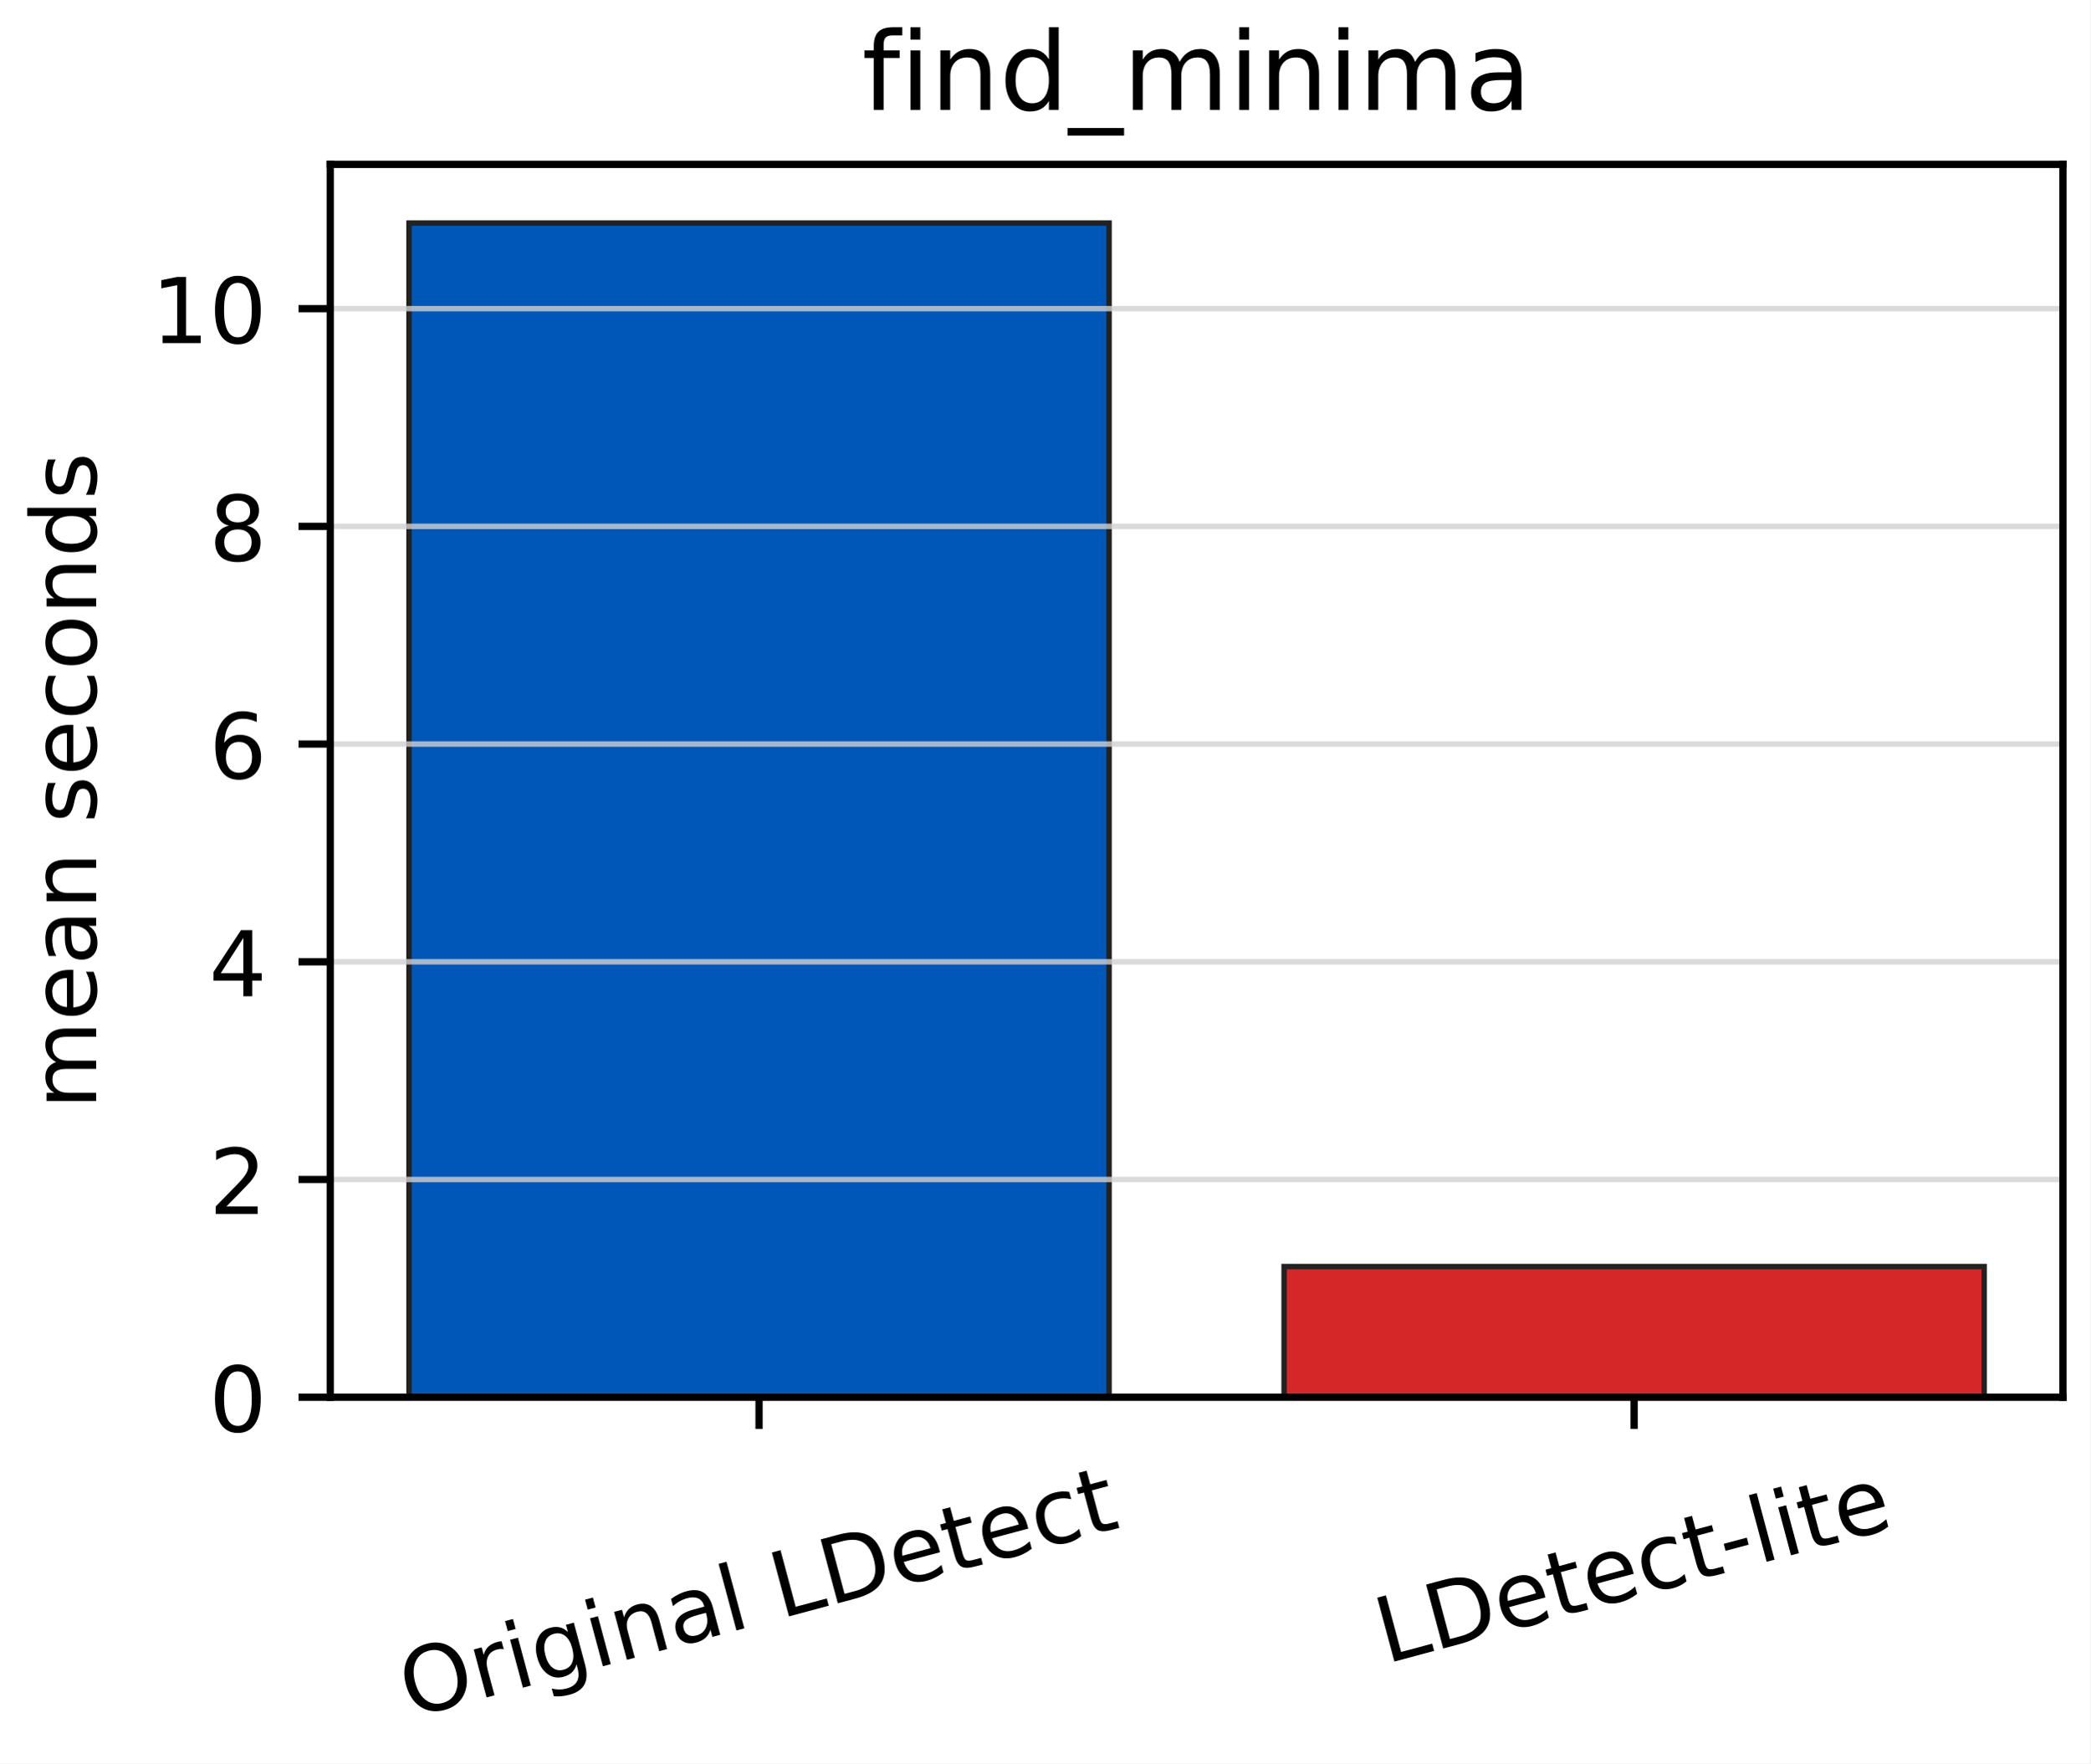
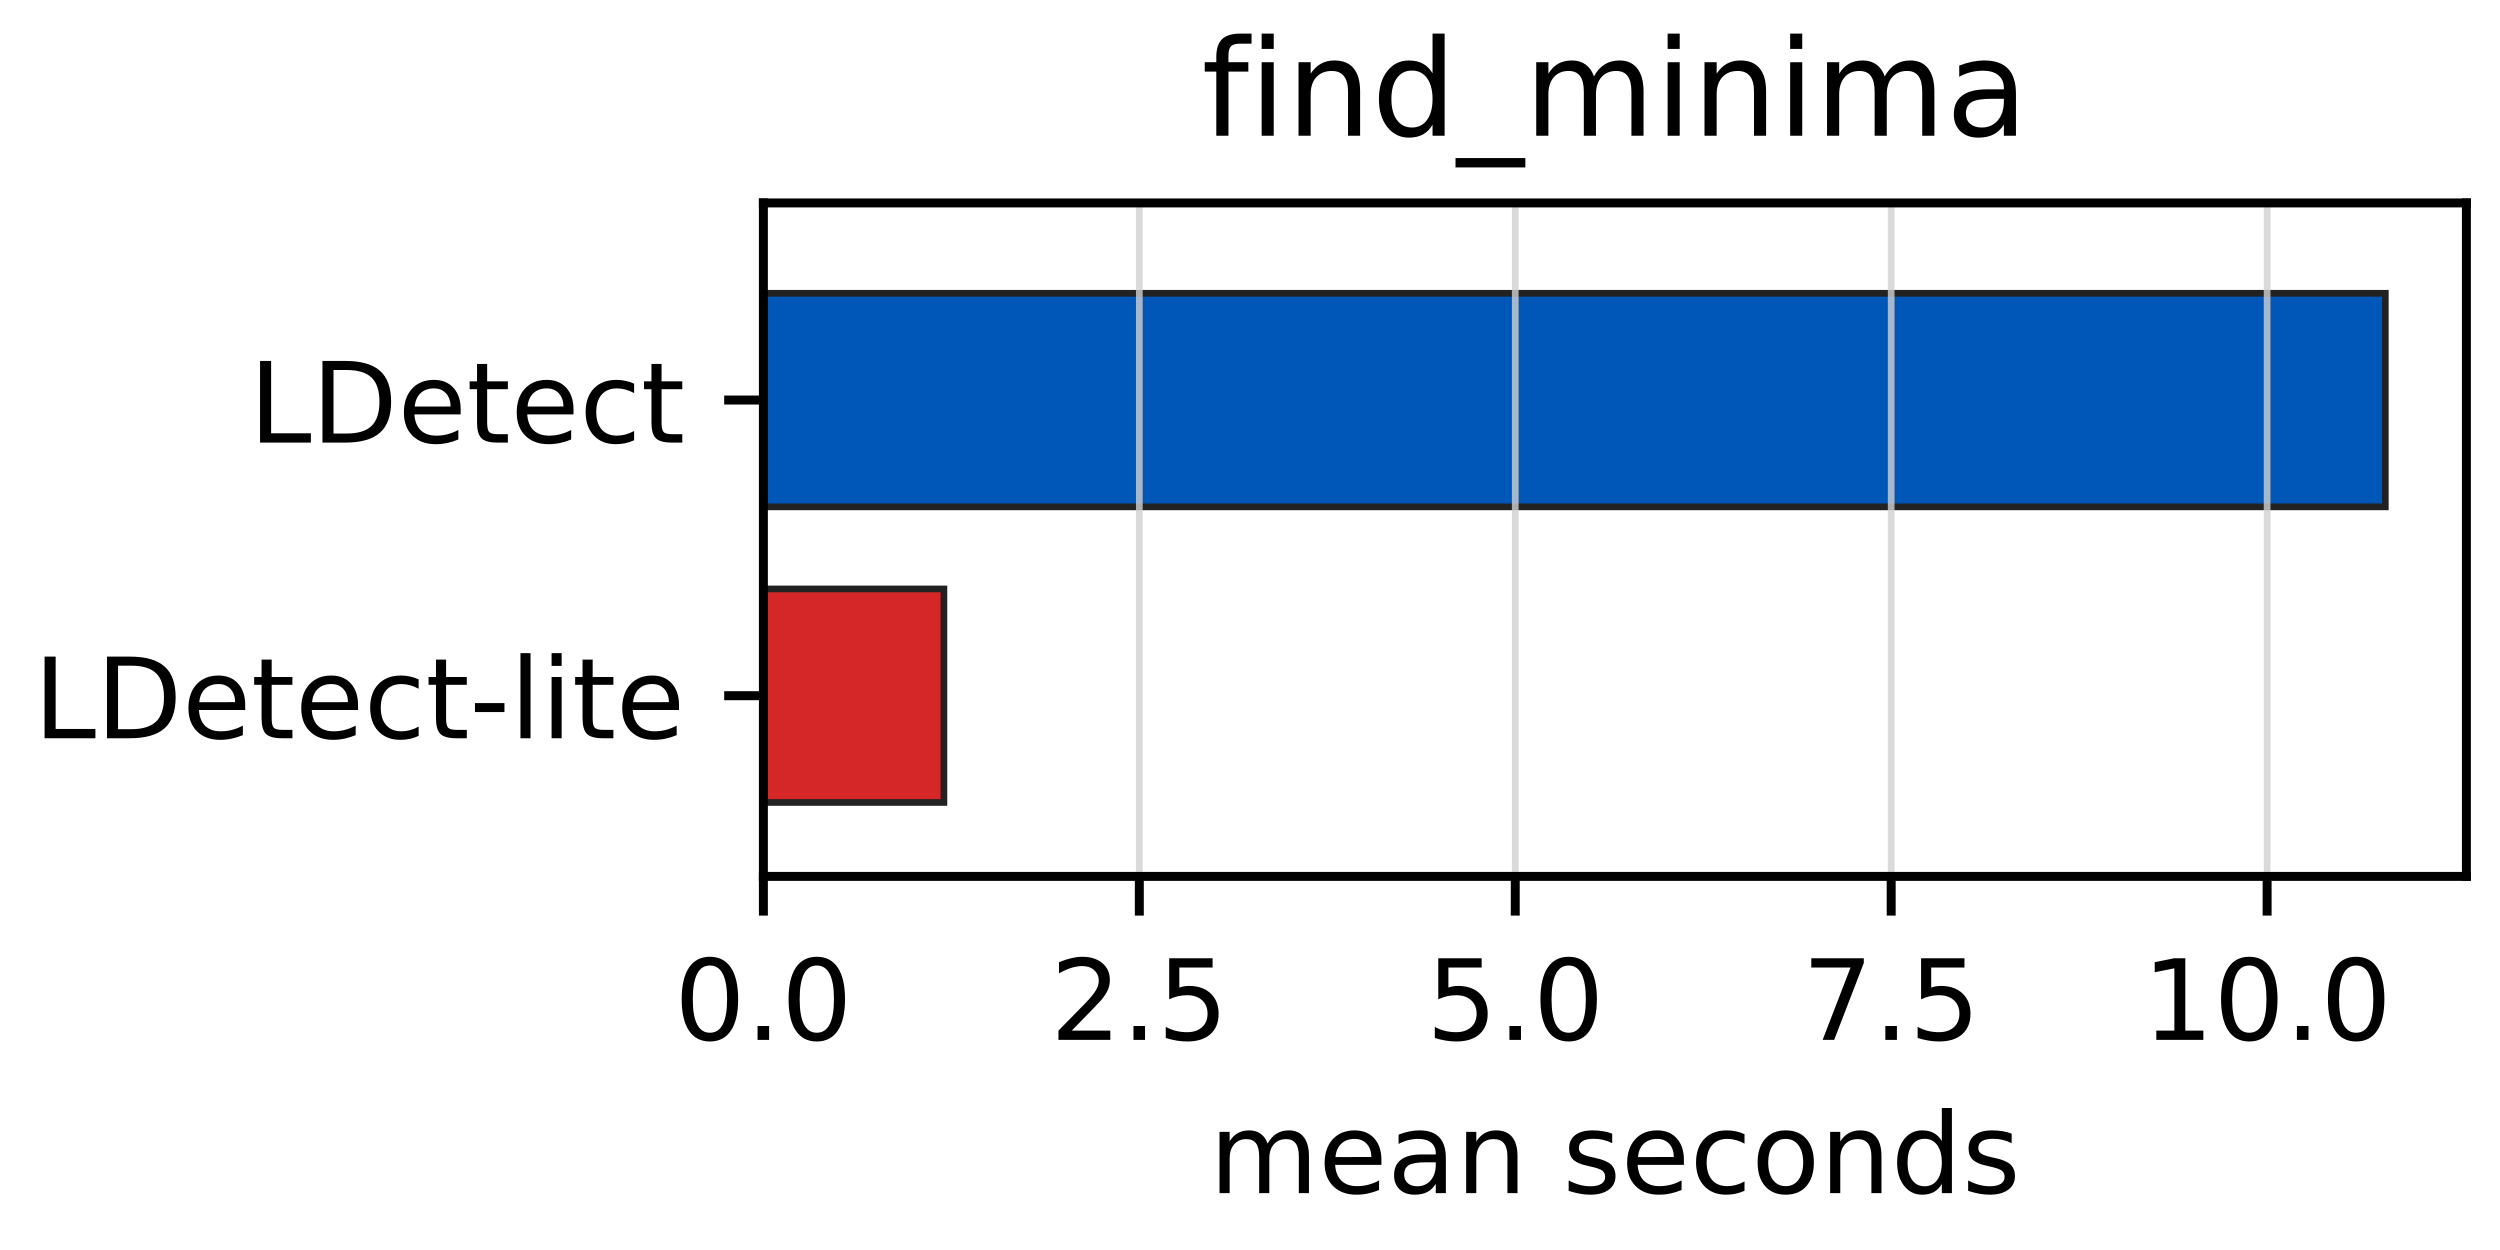
- <svg xmlns="http://www.w3.org/2000/svg" xmlns:xlink="http://www.w3.org/1999/xlink" width="230.4pt" height="194.4pt" viewBox="0 0 230.4 194.4" version="1.1">
+ <svg xmlns="http://www.w3.org/2000/svg" xmlns:xlink="http://www.w3.org/1999/xlink" width="223.2pt" height="111.6pt" viewBox="0 0 223.2 111.6" version="1.1">
  <defs>
    <style type="text/css">*{stroke-linejoin: round; stroke-linecap: butt}</style>
  </defs>
  <g id="figure_1">
    <g id="patch_1">
-       <path d="M 0 194.4 L 230.4 194.4 L 230.4 0 L 0 0 z " style="fill: #ffffff" />
+       <path d="M 0 111.6  L 223.2 111.6  L 223.2 0  L 0 0  z " style="fill: #ffffff" />
    </g>
    <g id="axes_1">
      <g id="patch_2">
-         <path d="M 36.403 154.028 L 227.4 154.028 L 227.4 18.118 L 36.403 18.118 z " style="fill: #ffffff" />
+         <path d="M 68.155 78.244  L 220.2 78.244  L 220.2 18.118  L 68.155 18.118  z " style="fill: #ffffff" />
      </g>
      <g id="patch_3">
-         <path d="M 45.085 154.028 L 122.255 154.028 L 122.255 24.59 L 45.085 24.59 z " clip-path="url(#p0f7908fc21)" style="fill: #0057b8; stroke: #222222; stroke-width: 0.6; stroke-linejoin: miter" />
+         <path d="M 68.155 26.184  L 212.96 26.184  L 212.96 45.248  L 68.155 45.248  z " clip-path="url(#pf1ae96efc1)" style="fill: #0057b8; stroke: #222222; stroke-width: 0.6; stroke-linejoin: miter" />
      </g>
      <g id="patch_4">
-         <path d="M 141.548 154.028 L 218.718 154.028 L 218.718 139.622 L 141.548 139.622 z " clip-path="url(#p0f7908fc21)" style="fill: #d62728; stroke: #222222; stroke-width: 0.6; stroke-linejoin: miter" />
+         <path d="M 68.155 52.58  L 84.271 52.58  L 84.271 71.644  L 68.155 71.644  z " clip-path="url(#pf1ae96efc1)" style="fill: #d62728; stroke: #222222; stroke-width: 0.6; stroke-linejoin: miter" />
      </g>
      <g id="matplotlib.axis_1">
        <g id="xtick_1">
          <g id="line2d_1">
+             <path d="M 68.155 78.244  L 68.155 18.118  " clip-path="url(#pf1ae96efc1)" style="fill: none; stroke: #d0d0d0; stroke-opacity: 0.8; stroke-width: 0.6; stroke-linecap: square" />
+           </g>
+           <g id="line2d_2">
            <defs>
-               <path id="mb5b7fe2cdb" d="M 0 0 L 0 3.5 " style="stroke: #000000; stroke-width: 0.8" />
+               <path id="ma8a786e800" d="M 0 0  L 0 3.5  " style="stroke: #000000; stroke-width: 0.8" />
            </defs>
            <g>
-               <use xlink:href="#mb5b7fe2cdb" x="83.67" y="154.028" style="stroke: #000000; stroke-width: 0.8" />
+               <use xlink:href="#ma8a786e800" x="68.155" y="78.244" style="stroke: #000000; stroke-width: 0.8" />
            </g>
          </g>
          <g id="text_1">
-             <g transform="translate(45.15491 189.3909) rotate(-15) scale(0.1 -0.1)">
-               <defs>
-                 <path id="DejaVuSans-4f" d="M 2522 4238 Q 1834 4238 1429 3725 Q 1025 3213 1025 2328 Q 1025 1447 1429 934 Q 1834 422 2522 422 Q 3209 422 3611 934 Q 4013 1447 4013 2328 Q 4013 3213 3611 3725 Q 3209 4238 2522 4238 z M 2522 4750 Q 3503 4750 4090 4092 Q 4678 3434 4678 2328 Q 4678 1225 4090 567 Q 3503 -91 2522 -91 Q 1538 -91 948 565 Q 359 1222 359 2328 Q 359 3434 948 4092 Q 1538 4750 2522 4750 z " transform="scale(0.015625)" />
-                 <path id="DejaVuSans-72" d="M 2631 2963 Q 2534 3019 2420 3045 Q 2306 3072 2169 3072 Q 1681 3072 1420 2755 Q 1159 2438 1159 1844 L 1159 0 L 581 0 L 581 3500 L 1159 3500 L 1159 2956 Q 1341 3275 1631 3429 Q 1922 3584 2338 3584 Q 2397 3584 2469 3576 Q 2541 3569 2628 3553 L 2631 2963 z " transform="scale(0.015625)" />
-                 <path id="DejaVuSans-69" d="M 603 3500 L 1178 3500 L 1178 0 L 603 0 L 603 3500 z M 603 4863 L 1178 4863 L 1178 4134 L 603 4134 L 603 4863 z " transform="scale(0.015625)" />
-                 <path id="DejaVuSans-67" d="M 2906 1791 Q 2906 2416 2648 2759 Q 2391 3103 1925 3103 Q 1463 3103 1205 2759 Q 947 2416 947 1791 Q 947 1169 1205 825 Q 1463 481 1925 481 Q 2391 481 2648 825 Q 2906 1169 2906 1791 z M 3481 434 Q 3481 -459 3084 -895 Q 2688 -1331 1869 -1331 Q 1566 -1331 1297 -1286 Q 1028 -1241 775 -1147 L 775 -588 Q 1028 -725 1275 -790 Q 1522 -856 1778 -856 Q 2344 -856 2625 -561 Q 2906 -266 2906 331 L 2906 616 Q 2728 306 2450 153 Q 2172 0 1784 0 Q 1141 0 747 490 Q 353 981 353 1791 Q 353 2603 747 3093 Q 1141 3584 1784 3584 Q 2172 3584 2450 3431 Q 2728 3278 2906 2969 L 2906 3500 L 3481 3500 L 3481 434 z " transform="scale(0.015625)" />
-                 <path id="DejaVuSans-6e" d="M 3513 2113 L 3513 0 L 2938 0 L 2938 2094 Q 2938 2591 2744 2837 Q 2550 3084 2163 3084 Q 1697 3084 1428 2787 Q 1159 2491 1159 1978 L 1159 0 L 581 0 L 581 3500 L 1159 3500 L 1159 2956 Q 1366 3272 1645 3428 Q 1925 3584 2291 3584 Q 2894 3584 3203 3211 Q 3513 2838 3513 2113 z " transform="scale(0.015625)" />
-                 <path id="DejaVuSans-61" d="M 2194 1759 Q 1497 1759 1228 1600 Q 959 1441 959 1056 Q 959 750 1161 570 Q 1363 391 1709 391 Q 2188 391 2477 730 Q 2766 1069 2766 1631 L 2766 1759 L 2194 1759 z M 3341 1997 L 3341 0 L 2766 0 L 2766 531 Q 2569 213 2275 61 Q 1981 -91 1556 -91 Q 1019 -91 701 211 Q 384 513 384 1019 Q 384 1609 779 1909 Q 1175 2209 1959 2209 L 2766 2209 L 2766 2266 Q 2766 2663 2505 2880 Q 2244 3097 1772 3097 Q 1472 3097 1187 3025 Q 903 2953 641 2809 L 641 3341 Q 956 3463 1253 3523 Q 1550 3584 1831 3584 Q 2591 3584 2966 3190 Q 3341 2797 3341 1997 z " transform="scale(0.015625)" />
-                 <path id="DejaVuSans-6c" d="M 603 4863 L 1178 4863 L 1178 0 L 603 0 L 603 4863 z " transform="scale(0.015625)" />
-                 <path id="DejaVuSans-20" transform="scale(0.015625)" />
-                 <path id="DejaVuSans-4c" d="M 628 4666 L 1259 4666 L 1259 531 L 3531 531 L 3531 0 L 628 0 L 628 4666 z " transform="scale(0.015625)" />
-                 <path id="DejaVuSans-44" d="M 1259 4147 L 1259 519 L 2022 519 Q 2988 519 3436 956 Q 3884 1394 3884 2338 Q 3884 3275 3436 3711 Q 2988 4147 2022 4147 L 1259 4147 z M 628 4666 L 1925 4666 Q 3281 4666 3915 4102 Q 4550 3538 4550 2338 Q 4550 1131 3912 565 Q 3275 0 1925 0 L 628 0 L 628 4666 z " transform="scale(0.015625)" />
-                 <path id="DejaVuSans-65" d="M 3597 1894 L 3597 1613 L 953 1613 Q 991 1019 1311 708 Q 1631 397 2203 397 Q 2534 397 2845 478 Q 3156 559 3463 722 L 3463 178 Q 3153 47 2828 -22 Q 2503 -91 2169 -91 Q 1331 -91 842 396 Q 353 884 353 1716 Q 353 2575 817 3079 Q 1281 3584 2069 3584 Q 2775 3584 3186 3129 Q 3597 2675 3597 1894 z M 3022 2063 Q 3016 2534 2758 2815 Q 2500 3097 2075 3097 Q 1594 3097 1305 2825 Q 1016 2553 972 2059 L 3022 2063 z " transform="scale(0.015625)" />
-                 <path id="DejaVuSans-74" d="M 1172 4494 L 1172 3500 L 2356 3500 L 2356 3053 L 1172 3053 L 1172 1153 Q 1172 725 1289 603 Q 1406 481 1766 481 L 2356 481 L 2356 0 L 1766 0 Q 1100 0 847 248 Q 594 497 594 1153 L 594 3053 L 172 3053 L 172 3500 L 594 3500 L 594 4494 L 1172 4494 z " transform="scale(0.015625)" />
-                 <path id="DejaVuSans-63" d="M 3122 3366 L 3122 2828 Q 2878 2963 2633 3030 Q 2388 3097 2138 3097 Q 1578 3097 1268 2742 Q 959 2388 959 1747 Q 959 1106 1268 751 Q 1578 397 2138 397 Q 2388 397 2633 464 Q 2878 531 3122 666 L 3122 134 Q 2881 22 2623 -34 Q 2366 -91 2075 -91 Q 1284 -91 818 406 Q 353 903 353 1747 Q 353 2603 823 3093 Q 1294 3584 2113 3584 Q 2378 3584 2631 3529 Q 2884 3475 3122 3366 z " transform="scale(0.015625)" />
-               </defs>
-               <use xlink:href="#DejaVuSans-4f" />
-               <use xlink:href="#DejaVuSans-72" transform="translate(78.71094 0)" />
-               <use xlink:href="#DejaVuSans-69" transform="translate(119.8242 0)" />
-               <use xlink:href="#DejaVuSans-67" transform="translate(147.6074 0)" />
-               <use xlink:href="#DejaVuSans-69" transform="translate(211.084 0)" />
-               <use xlink:href="#DejaVuSans-6e" transform="translate(238.8672 0)" />
-               <use xlink:href="#DejaVuSans-61" transform="translate(302.2461 0)" />
-               <use xlink:href="#DejaVuSans-6c" transform="translate(363.5254 0)" />
-               <use xlink:href="#DejaVuSans-20" transform="translate(391.3086 0)" />
-               <use xlink:href="#DejaVuSans-4c" transform="translate(423.0957 0)" />
-               <use xlink:href="#DejaVuSans-44" transform="translate(478.8086 0)" />
-               <use xlink:href="#DejaVuSans-65" transform="translate(555.8105 0)" />
-               <use xlink:href="#DejaVuSans-74" transform="translate(617.334 0)" />
-               <use xlink:href="#DejaVuSans-65" transform="translate(656.543 0)" />
-               <use xlink:href="#DejaVuSans-63" transform="translate(718.0664 0)" />
-               <use xlink:href="#DejaVuSans-74" transform="translate(773.0469 0)" />
+             <g transform="translate(60.20336 92.84195) scale(0.1 -0.1)">
+               <defs>
+                 <path id="DejaVuSans-30" d="M 2034 4250  Q 1547 4250 1301 3770  Q 1056 3291 1056 2328  Q 1056 1369 1301 889  Q 1547 409 2034 409  Q 2525 409 2770 889  Q 3016 1369 3016 2328  Q 3016 3291 2770 3770  Q 2525 4250 2034 4250  z M 2034 4750  Q 2819 4750 3233 4129  Q 3647 3509 3647 2328  Q 3647 1150 3233 529  Q 2819 -91 2034 -91  Q 1250 -91 836 529  Q 422 1150 422 2328  Q 422 3509 836 4129  Q 1250 4750 2034 4750  z " transform="scale(0.015625)" />
+                 <path id="DejaVuSans-2e" d="M 684 794  L 1344 794  L 1344 0  L 684 0  L 684 794  z " transform="scale(0.015625)" />
+               </defs>
+               <use xlink:href="#DejaVuSans-30" />
+               <use xlink:href="#DejaVuSans-2e" transform="translate(63.62305 0)" />
+               <use xlink:href="#DejaVuSans-30" transform="translate(95.41016 0)" />
            </g>
          </g>
        </g>
        <g id="xtick_2">
-           <g id="line2d_2">
-             <g>
-               <use xlink:href="#mb5b7fe2cdb" x="180.133" y="154.028" style="stroke: #000000; stroke-width: 0.8" />
+           <g id="line2d_3">
+             <path d="M 101.718 78.244  L 101.718 18.118  " clip-path="url(#pf1ae96efc1)" style="fill: none; stroke: #d0d0d0; stroke-opacity: 0.8; stroke-width: 0.6; stroke-linecap: square" />
+           </g>
+           <g id="line2d_4">
+             <g>
+               <use xlink:href="#ma8a786e800" x="101.718" y="78.244" style="stroke: #000000; stroke-width: 0.8" />
            </g>
          </g>
          <g id="text_2">
-             <g transform="translate(152.7606 183.4195) rotate(-15) scale(0.1 -0.1)">
-               <defs>
-                 <path id="DejaVuSans-2d" d="M 313 2009 L 1997 2009 L 1997 1497 L 313 1497 L 313 2009 z " transform="scale(0.015625)" />
-               </defs>
-               <use xlink:href="#DejaVuSans-4c" />
-               <use xlink:href="#DejaVuSans-44" transform="translate(55.71289 0)" />
-               <use xlink:href="#DejaVuSans-65" transform="translate(132.7148 0)" />
-               <use xlink:href="#DejaVuSans-74" transform="translate(194.2383 0)" />
-               <use xlink:href="#DejaVuSans-65" transform="translate(233.4473 0)" />
-               <use xlink:href="#DejaVuSans-63" transform="translate(294.9707 0)" />
-               <use xlink:href="#DejaVuSans-74" transform="translate(349.9512 0)" />
-               <use xlink:href="#DejaVuSans-2d" transform="translate(389.1602 0)" />
-               <use xlink:href="#DejaVuSans-6c" transform="translate(425.2441 0)" />
-               <use xlink:href="#DejaVuSans-69" transform="translate(453.0273 0)" />
-               <use xlink:href="#DejaVuSans-74" transform="translate(480.8105 0)" />
-               <use xlink:href="#DejaVuSans-65" transform="translate(520.0195 0)" />
-             </g>
-           </g>
-         </g>
-       </g>
-       <g id="matplotlib.axis_2">
-         <g id="ytick_1">
-           <g id="line2d_3">
-             <path d="M 36.403 154.028 L 227.4 154.028 " clip-path="url(#p0f7908fc21)" style="fill: none; stroke: #d0d0d0; stroke-opacity: 0.8; stroke-width: 0.6; stroke-linecap: square" />
-           </g>
-           <g id="line2d_4">
-             <defs>
-               <path id="m74ddcc2f91" d="M 0 0 L -3.5 0 " style="stroke: #000000; stroke-width: 0.8" />
-             </defs>
-             <g>
-               <use xlink:href="#m74ddcc2f91" x="36.403" y="154.028" style="stroke: #000000; stroke-width: 0.8" />
+             <g transform="translate(93.7667 92.84195) scale(0.1 -0.1)">
+               <defs>
+                 <path id="DejaVuSans-32" d="M 1228 531  L 3431 531  L 3431 0  L 469 0  L 469 531  Q 828 903 1448 1529  Q 2069 2156 2228 2338  Q 2531 2678 2651 2914  Q 2772 3150 2772 3378  Q 2772 3750 2511 3984  Q 2250 4219 1831 4219  Q 1534 4219 1204 4116  Q 875 4013 500 3803  L 500 4441  Q 881 4594 1212 4672  Q 1544 4750 1819 4750  Q 2544 4750 2975 4387  Q 3406 4025 3406 3419  Q 3406 3131 3298 2873  Q 3191 2616 2906 2266  Q 2828 2175 2409 1742  Q 1991 1309 1228 531  z " transform="scale(0.015625)" />
+                 <path id="DejaVuSans-35" d="M 691 4666  L 3169 4666  L 3169 4134  L 1269 4134  L 1269 2991  Q 1406 3038 1543 3061  Q 1681 3084 1819 3084  Q 2600 3084 3056 2656  Q 3513 2228 3513 1497  Q 3513 744 3044 326  Q 2575 -91 1722 -91  Q 1428 -91 1123 -41  Q 819 9 494 109  L 494 744  Q 775 591 1075 516  Q 1375 441 1709 441  Q 2250 441 2565 725  Q 2881 1009 2881 1497  Q 2881 1984 2565 2268  Q 2250 2553 1709 2553  Q 1456 2553 1204 2497  Q 953 2441 691 2322  L 691 4666  z " transform="scale(0.015625)" />
+               </defs>
+               <use xlink:href="#DejaVuSans-32" />
+               <use xlink:href="#DejaVuSans-2e" transform="translate(63.62305 0)" />
+               <use xlink:href="#DejaVuSans-35" transform="translate(95.41016 0)" />
+             </g>
+           </g>
+         </g>
+         <g id="xtick_3">
+           <g id="line2d_5">
+             <path d="M 135.282 78.244  L 135.282 18.118  " clip-path="url(#pf1ae96efc1)" style="fill: none; stroke: #d0d0d0; stroke-opacity: 0.8; stroke-width: 0.6; stroke-linecap: square" />
+           </g>
+           <g id="line2d_6">
+             <g>
+               <use xlink:href="#ma8a786e800" x="135.282" y="78.244" style="stroke: #000000; stroke-width: 0.8" />
            </g>
          </g>
          <g id="text_3">
-             <g transform="translate(23.04087 157.8276) scale(0.1 -0.1)">
-               <defs>
-                 <path id="DejaVuSans-30" d="M 2034 4250 Q 1547 4250 1301 3770 Q 1056 3291 1056 2328 Q 1056 1369 1301 889 Q 1547 409 2034 409 Q 2525 409 2770 889 Q 3016 1369 3016 2328 Q 3016 3291 2770 3770 Q 2525 4250 2034 4250 z M 2034 4750 Q 2819 4750 3233 4129 Q 3647 3509 3647 2328 Q 3647 1150 3233 529 Q 2819 -91 2034 -91 Q 1250 -91 836 529 Q 422 1150 422 2328 Q 422 3509 836 4129 Q 1250 4750 2034 4750 z " transform="scale(0.015625)" />
-               </defs>
-               <use xlink:href="#DejaVuSans-30" />
-             </g>
-           </g>
-         </g>
-         <g id="ytick_2">
-           <g id="line2d_5">
-             <path d="M 36.403 130.027 L 227.4 130.027 " clip-path="url(#p0f7908fc21)" style="fill: none; stroke: #d0d0d0; stroke-opacity: 0.8; stroke-width: 0.6; stroke-linecap: square" />
-           </g>
-           <g id="line2d_6">
-             <g>
-               <use xlink:href="#m74ddcc2f91" x="36.403" y="130.027" style="stroke: #000000; stroke-width: 0.8" />
+             <g transform="translate(127.33 92.84195) scale(0.1 -0.1)">
+               <use xlink:href="#DejaVuSans-35" />
+               <use xlink:href="#DejaVuSans-2e" transform="translate(63.62305 0)" />
+               <use xlink:href="#DejaVuSans-30" transform="translate(95.41016 0)" />
+             </g>
+           </g>
+         </g>
+         <g id="xtick_4">
+           <g id="line2d_7">
+             <path d="M 168.845 78.244  L 168.845 18.118  " clip-path="url(#pf1ae96efc1)" style="fill: none; stroke: #d0d0d0; stroke-opacity: 0.8; stroke-width: 0.6; stroke-linecap: square" />
+           </g>
+           <g id="line2d_8">
+             <g>
+               <use xlink:href="#ma8a786e800" x="168.845" y="78.244" style="stroke: #000000; stroke-width: 0.8" />
            </g>
          </g>
          <g id="text_4">
-             <g transform="translate(23.04087 133.8263) scale(0.1 -0.1)">
-               <defs>
-                 <path id="DejaVuSans-32" d="M 1228 531 L 3431 531 L 3431 0 L 469 0 L 469 531 Q 828 903 1448 1529 Q 2069 2156 2228 2338 Q 2531 2678 2651 2914 Q 2772 3150 2772 3378 Q 2772 3750 2511 3984 Q 2250 4219 1831 4219 Q 1534 4219 1204 4116 Q 875 4013 500 3803 L 500 4441 Q 881 4594 1212 4672 Q 1544 4750 1819 4750 Q 2544 4750 2975 4387 Q 3406 4025 3406 3419 Q 3406 3131 3298 2873 Q 3191 2616 2906 2266 Q 2828 2175 2409 1742 Q 1991 1309 1228 531 z " transform="scale(0.015625)" />
-               </defs>
-               <use xlink:href="#DejaVuSans-32" />
-             </g>
-           </g>
-         </g>
-         <g id="ytick_3">
-           <g id="line2d_7">
-             <path d="M 36.403 106.026 L 227.4 106.026 " clip-path="url(#p0f7908fc21)" style="fill: none; stroke: #d0d0d0; stroke-opacity: 0.8; stroke-width: 0.6; stroke-linecap: square" />
-           </g>
-           <g id="line2d_8">
-             <g>
-               <use xlink:href="#m74ddcc2f91" x="36.403" y="106.026" style="stroke: #000000; stroke-width: 0.8" />
+             <g transform="translate(160.8934 92.84195) scale(0.1 -0.1)">
+               <defs>
+                 <path id="DejaVuSans-37" d="M 525 4666  L 3525 4666  L 3525 4397  L 1831 0  L 1172 0  L 2766 4134  L 525 4134  L 525 4666  z " transform="scale(0.015625)" />
+               </defs>
+               <use xlink:href="#DejaVuSans-37" />
+               <use xlink:href="#DejaVuSans-2e" transform="translate(63.62305 0)" />
+               <use xlink:href="#DejaVuSans-35" transform="translate(95.41016 0)" />
+             </g>
+           </g>
+         </g>
+         <g id="xtick_5">
+           <g id="line2d_9">
+             <path d="M 202.408 78.244  L 202.408 18.118  " clip-path="url(#pf1ae96efc1)" style="fill: none; stroke: #d0d0d0; stroke-opacity: 0.8; stroke-width: 0.6; stroke-linecap: square" />
+           </g>
+           <g id="line2d_10">
+             <g>
+               <use xlink:href="#ma8a786e800" x="202.408" y="78.244" style="stroke: #000000; stroke-width: 0.8" />
            </g>
          </g>
          <g id="text_5">
-             <g transform="translate(23.04087 109.825) scale(0.1 -0.1)">
-               <defs>
-                 <path id="DejaVuSans-34" d="M 2419 4116 L 825 1625 L 2419 1625 L 2419 4116 z M 2253 4666 L 3047 4666 L 3047 1625 L 3713 1625 L 3713 1100 L 3047 1100 L 3047 0 L 2419 0 L 2419 1100 L 313 1100 L 313 1709 L 2253 4666 z " transform="scale(0.015625)" />
-               </defs>
-               <use xlink:href="#DejaVuSans-34" />
-             </g>
-           </g>
-         </g>
-         <g id="ytick_4">
-           <g id="line2d_9">
-             <path d="M 36.403 82.024 L 227.4 82.024 " clip-path="url(#p0f7908fc21)" style="fill: none; stroke: #d0d0d0; stroke-opacity: 0.8; stroke-width: 0.6; stroke-linecap: square" />
-           </g>
-           <g id="line2d_10">
-             <g>
-               <use xlink:href="#m74ddcc2f91" x="36.403" y="82.024" style="stroke: #000000; stroke-width: 0.8" />
-             </g>
-           </g>
-           <g id="text_6">
-             <g transform="translate(23.04087 85.8237) scale(0.1 -0.1)">
-               <defs>
-                 <path id="DejaVuSans-36" d="M 2113 2584 Q 1688 2584 1439 2293 Q 1191 2003 1191 1497 Q 1191 994 1439 701 Q 1688 409 2113 409 Q 2538 409 2786 701 Q 3034 994 3034 1497 Q 3034 2003 2786 2293 Q 2538 2584 2113 2584 z M 3366 4563 L 3366 3988 Q 3128 4100 2886 4159 Q 2644 4219 2406 4219 Q 1781 4219 1451 3797 Q 1122 3375 1075 2522 Q 1259 2794 1537 2939 Q 1816 3084 2150 3084 Q 2853 3084 3261 2657 Q 3669 2231 3669 1497 Q 3669 778 3244 343 Q 2819 -91 2113 -91 Q 1303 -91 875 529 Q 447 1150 447 2328 Q 447 3434 972 4092 Q 1497 4750 2381 4750 Q 2619 4750 2861 4703 Q 3103 4656 3366 4563 z " transform="scale(0.015625)" />
-               </defs>
-               <use xlink:href="#DejaVuSans-36" />
-             </g>
-           </g>
-         </g>
-         <g id="ytick_5">
-           <g id="line2d_11">
-             <path d="M 36.403 58.023 L 227.4 58.023 " clip-path="url(#p0f7908fc21)" style="fill: none; stroke: #d0d0d0; stroke-opacity: 0.8; stroke-width: 0.6; stroke-linecap: square" />
-           </g>
-           <g id="line2d_12">
-             <g>
-               <use xlink:href="#m74ddcc2f91" x="36.403" y="58.023" style="stroke: #000000; stroke-width: 0.8" />
-             </g>
-           </g>
-           <g id="text_7">
-             <g transform="translate(23.04087 61.82238) scale(0.1 -0.1)">
-               <defs>
-                 <path id="DejaVuSans-38" d="M 2034 2216 Q 1584 2216 1326 1975 Q 1069 1734 1069 1313 Q 1069 891 1326 650 Q 1584 409 2034 409 Q 2484 409 2743 651 Q 3003 894 3003 1313 Q 3003 1734 2745 1975 Q 2488 2216 2034 2216 z M 1403 2484 Q 997 2584 770 2862 Q 544 3141 544 3541 Q 544 4100 942 4425 Q 1341 4750 2034 4750 Q 2731 4750 3128 4425 Q 3525 4100 3525 3541 Q 3525 3141 3298 2862 Q 3072 2584 2669 2484 Q 3125 2378 3379 2068 Q 3634 1759 3634 1313 Q 3634 634 3220 271 Q 2806 -91 2034 -91 Q 1263 -91 848 271 Q 434 634 434 1313 Q 434 1759 690 2068 Q 947 2378 1403 2484 z M 1172 3481 Q 1172 3119 1398 2916 Q 1625 2713 2034 2713 Q 2441 2713 2670 2916 Q 2900 3119 2900 3481 Q 2900 3844 2670 4047 Q 2441 4250 2034 4250 Q 1625 4250 1398 4047 Q 1172 3844 1172 3481 z " transform="scale(0.015625)" />
-               </defs>
-               <use xlink:href="#DejaVuSans-38" />
-             </g>
-           </g>
-         </g>
-         <g id="ytick_6">
-           <g id="line2d_13">
-             <path d="M 36.403 34.022 L 227.4 34.022 " clip-path="url(#p0f7908fc21)" style="fill: none; stroke: #d0d0d0; stroke-opacity: 0.8; stroke-width: 0.6; stroke-linecap: square" />
-           </g>
-           <g id="line2d_14">
-             <g>
-               <use xlink:href="#m74ddcc2f91" x="36.403" y="34.022" style="stroke: #000000; stroke-width: 0.8" />
-             </g>
-           </g>
-           <g id="text_8">
-             <g transform="translate(16.67836 37.82106) scale(0.1 -0.1)">
-               <defs>
-                 <path id="DejaVuSans-31" d="M 794 531 L 1825 531 L 1825 4091 L 703 3866 L 703 4441 L 1819 4666 L 2450 4666 L 2450 531 L 3481 531 L 3481 0 L 794 0 L 794 531 z " transform="scale(0.015625)" />
+             <g transform="translate(191.2755 92.84195) scale(0.1 -0.1)">
+               <defs>
+                 <path id="DejaVuSans-31" d="M 794 531  L 1825 531  L 1825 4091  L 703 3866  L 703 4441  L 1819 4666  L 2450 4666  L 2450 531  L 3481 531  L 3481 0  L 794 0  L 794 531  z " transform="scale(0.015625)" />
              </defs>
              <use xlink:href="#DejaVuSans-31" />
              <use xlink:href="#DejaVuSans-30" transform="translate(63.62305 0)" />
-             </g>
-           </g>
-         </g>
-         <g id="text_9">
-           <g transform="translate(10.59868 122.2796) rotate(-90) scale(0.1 -0.1)">
+               <use xlink:href="#DejaVuSans-2e" transform="translate(127.2461 0)" />
+               <use xlink:href="#DejaVuSans-30" transform="translate(159.0332 0)" />
+             </g>
+           </g>
+         </g>
+         <g id="text_6">
+           <g transform="translate(107.9711 106.5201) scale(0.1 -0.1)">
            <defs>
-               <path id="DejaVuSans-6d" d="M 3328 2828 Q 3544 3216 3844 3400 Q 4144 3584 4550 3584 Q 5097 3584 5394 3201 Q 5691 2819 5691 2113 L 5691 0 L 5113 0 L 5113 2094 Q 5113 2597 4934 2840 Q 4756 3084 4391 3084 Q 3944 3084 3684 2787 Q 3425 2491 3425 1978 L 3425 0 L 2847 0 L 2847 2094 Q 2847 2600 2669 2842 Q 2491 3084 2119 3084 Q 1678 3084 1418 2786 Q 1159 2488 1159 1978 L 1159 0 L 581 0 L 581 3500 L 1159 3500 L 1159 2956 Q 1356 3278 1631 3431 Q 1906 3584 2284 3584 Q 2666 3584 2933 3390 Q 3200 3197 3328 2828 z " transform="scale(0.015625)" />
-               <path id="DejaVuSans-73" d="M 2834 3397 L 2834 2853 Q 2591 2978 2328 3040 Q 2066 3103 1784 3103 Q 1356 3103 1142 2972 Q 928 2841 928 2578 Q 928 2378 1081 2264 Q 1234 2150 1697 2047 L 1894 2003 Q 2506 1872 2764 1633 Q 3022 1394 3022 966 Q 3022 478 2636 193 Q 2250 -91 1575 -91 Q 1294 -91 989 -36 Q 684 19 347 128 L 347 722 Q 666 556 975 473 Q 1284 391 1588 391 Q 1994 391 2212 530 Q 2431 669 2431 922 Q 2431 1156 2273 1281 Q 2116 1406 1581 1522 L 1381 1569 Q 847 1681 609 1914 Q 372 2147 372 2553 Q 372 3047 722 3315 Q 1072 3584 1716 3584 Q 2034 3584 2315 3537 Q 2597 3491 2834 3397 z " transform="scale(0.015625)" />
-               <path id="DejaVuSans-6f" d="M 1959 3097 Q 1497 3097 1228 2736 Q 959 2375 959 1747 Q 959 1119 1226 758 Q 1494 397 1959 397 Q 2419 397 2687 759 Q 2956 1122 2956 1747 Q 2956 2369 2687 2733 Q 2419 3097 1959 3097 z M 1959 3584 Q 2709 3584 3137 3096 Q 3566 2609 3566 1747 Q 3566 888 3137 398 Q 2709 -91 1959 -91 Q 1206 -91 779 398 Q 353 888 353 1747 Q 353 2609 779 3096 Q 1206 3584 1959 3584 z " transform="scale(0.015625)" />
-               <path id="DejaVuSans-64" d="M 2906 2969 L 2906 4863 L 3481 4863 L 3481 0 L 2906 0 L 2906 525 Q 2725 213 2448 61 Q 2172 -91 1784 -91 Q 1150 -91 751 415 Q 353 922 353 1747 Q 353 2572 751 3078 Q 1150 3584 1784 3584 Q 2172 3584 2448 3432 Q 2725 3281 2906 2969 z M 947 1747 Q 947 1113 1208 752 Q 1469 391 1925 391 Q 2381 391 2643 752 Q 2906 1113 2906 1747 Q 2906 2381 2643 2742 Q 2381 3103 1925 3103 Q 1469 3103 1208 2742 Q 947 2381 947 1747 z " transform="scale(0.015625)" />
+               <path id="DejaVuSans-6d" d="M 3328 2828  Q 3544 3216 3844 3400  Q 4144 3584 4550 3584  Q 5097 3584 5394 3201  Q 5691 2819 5691 2113  L 5691 0  L 5113 0  L 5113 2094  Q 5113 2597 4934 2840  Q 4756 3084 4391 3084  Q 3944 3084 3684 2787  Q 3425 2491 3425 1978  L 3425 0  L 2847 0  L 2847 2094  Q 2847 2600 2669 2842  Q 2491 3084 2119 3084  Q 1678 3084 1418 2786  Q 1159 2488 1159 1978  L 1159 0  L 581 0  L 581 3500  L 1159 3500  L 1159 2956  Q 1356 3278 1631 3431  Q 1906 3584 2284 3584  Q 2666 3584 2933 3390  Q 3200 3197 3328 2828  z " transform="scale(0.015625)" />
+               <path id="DejaVuSans-65" d="M 3597 1894  L 3597 1613  L 953 1613  Q 991 1019 1311 708  Q 1631 397 2203 397  Q 2534 397 2845 478  Q 3156 559 3463 722  L 3463 178  Q 3153 47 2828 -22  Q 2503 -91 2169 -91  Q 1331 -91 842 396  Q 353 884 353 1716  Q 353 2575 817 3079  Q 1281 3584 2069 3584  Q 2775 3584 3186 3129  Q 3597 2675 3597 1894  z M 3022 2063  Q 3016 2534 2758 2815  Q 2500 3097 2075 3097  Q 1594 3097 1305 2825  Q 1016 2553 972 2059  L 3022 2063  z " transform="scale(0.015625)" />
+               <path id="DejaVuSans-61" d="M 2194 1759  Q 1497 1759 1228 1600  Q 959 1441 959 1056  Q 959 750 1161 570  Q 1363 391 1709 391  Q 2188 391 2477 730  Q 2766 1069 2766 1631  L 2766 1759  L 2194 1759  z M 3341 1997  L 3341 0  L 2766 0  L 2766 531  Q 2569 213 2275 61  Q 1981 -91 1556 -91  Q 1019 -91 701 211  Q 384 513 384 1019  Q 384 1609 779 1909  Q 1175 2209 1959 2209  L 2766 2209  L 2766 2266  Q 2766 2663 2505 2880  Q 2244 3097 1772 3097  Q 1472 3097 1187 3025  Q 903 2953 641 2809  L 641 3341  Q 956 3463 1253 3523  Q 1550 3584 1831 3584  Q 2591 3584 2966 3190  Q 3341 2797 3341 1997  z " transform="scale(0.015625)" />
+               <path id="DejaVuSans-6e" d="M 3513 2113  L 3513 0  L 2938 0  L 2938 2094  Q 2938 2591 2744 2837  Q 2550 3084 2163 3084  Q 1697 3084 1428 2787  Q 1159 2491 1159 1978  L 1159 0  L 581 0  L 581 3500  L 1159 3500  L 1159 2956  Q 1366 3272 1645 3428  Q 1925 3584 2291 3584  Q 2894 3584 3203 3211  Q 3513 2838 3513 2113  z " transform="scale(0.015625)" />
+               <path id="DejaVuSans-20" transform="scale(0.015625)" />
+               <path id="DejaVuSans-73" d="M 2834 3397  L 2834 2853  Q 2591 2978 2328 3040  Q 2066 3103 1784 3103  Q 1356 3103 1142 2972  Q 928 2841 928 2578  Q 928 2378 1081 2264  Q 1234 2150 1697 2047  L 1894 2003  Q 2506 1872 2764 1633  Q 3022 1394 3022 966  Q 3022 478 2636 193  Q 2250 -91 1575 -91  Q 1294 -91 989 -36  Q 684 19 347 128  L 347 722  Q 666 556 975 473  Q 1284 391 1588 391  Q 1994 391 2212 530  Q 2431 669 2431 922  Q 2431 1156 2273 1281  Q 2116 1406 1581 1522  L 1381 1569  Q 847 1681 609 1914  Q 372 2147 372 2553  Q 372 3047 722 3315  Q 1072 3584 1716 3584  Q 2034 3584 2315 3537  Q 2597 3491 2834 3397  z " transform="scale(0.015625)" />
+               <path id="DejaVuSans-63" d="M 3122 3366  L 3122 2828  Q 2878 2963 2633 3030  Q 2388 3097 2138 3097  Q 1578 3097 1268 2742  Q 959 2388 959 1747  Q 959 1106 1268 751  Q 1578 397 2138 397  Q 2388 397 2633 464  Q 2878 531 3122 666  L 3122 134  Q 2881 22 2623 -34  Q 2366 -91 2075 -91  Q 1284 -91 818 406  Q 353 903 353 1747  Q 353 2603 823 3093  Q 1294 3584 2113 3584  Q 2378 3584 2631 3529  Q 2884 3475 3122 3366  z " transform="scale(0.015625)" />
+               <path id="DejaVuSans-6f" d="M 1959 3097  Q 1497 3097 1228 2736  Q 959 2375 959 1747  Q 959 1119 1226 758  Q 1494 397 1959 397  Q 2419 397 2687 759  Q 2956 1122 2956 1747  Q 2956 2369 2687 2733  Q 2419 3097 1959 3097  z M 1959 3584  Q 2709 3584 3137 3096  Q 3566 2609 3566 1747  Q 3566 888 3137 398  Q 2709 -91 1959 -91  Q 1206 -91 779 398  Q 353 888 353 1747  Q 353 2609 779 3096  Q 1206 3584 1959 3584  z " transform="scale(0.015625)" />
+               <path id="DejaVuSans-64" d="M 2906 2969  L 2906 4863  L 3481 4863  L 3481 0  L 2906 0  L 2906 525  Q 2725 213 2448 61  Q 2172 -91 1784 -91  Q 1150 -91 751 415  Q 353 922 353 1747  Q 353 2572 751 3078  Q 1150 3584 1784 3584  Q 2172 3584 2448 3432  Q 2725 3281 2906 2969  z M 947 1747  Q 947 1113 1208 752  Q 1469 391 1925 391  Q 2381 391 2643 752  Q 2906 1113 2906 1747  Q 2906 2381 2643 2742  Q 2381 3103 1925 3103  Q 1469 3103 1208 2742  Q 947 2381 947 1747  z " transform="scale(0.015625)" />
            </defs>
            <use xlink:href="#DejaVuSans-6d" />
            <use xlink:href="#DejaVuSans-65" transform="translate(97.41211 0)" />
            <use xlink:href="#DejaVuSans-61" transform="translate(158.9355 0)" />
            <use xlink:href="#DejaVuSans-6e" transform="translate(220.2148 0)" />
            <use xlink:href="#DejaVuSans-20" transform="translate(283.5938 0)" />
            <use xlink:href="#DejaVuSans-73" transform="translate(315.3809 0)" />
            <use xlink:href="#DejaVuSans-65" transform="translate(367.4805 0)" />
            <use xlink:href="#DejaVuSans-63" transform="translate(429.0039 0)" />
            <use xlink:href="#DejaVuSans-6f" transform="translate(483.9844 0)" />
            <use xlink:href="#DejaVuSans-6e" transform="translate(545.166 0)" />
            <use xlink:href="#DejaVuSans-64" transform="translate(608.5449 0)" />
            <use xlink:href="#DejaVuSans-73" transform="translate(672.0215 0)" />
          </g>
        </g>
      </g>
+       <g id="matplotlib.axis_2">
+         <g id="ytick_1">
+           <g id="line2d_11">
+             <defs>
+               <path id="m0ce9d28af6" d="M 0 0  L -3.5 0  " style="stroke: #000000; stroke-width: 0.8" />
+             </defs>
+             <g>
+               <use xlink:href="#m0ce9d28af6" x="68.155" y="35.716" style="stroke: #000000; stroke-width: 0.8" />
+             </g>
+           </g>
+           <g id="text_7">
+             <g transform="translate(22.23774 39.51519) scale(0.1 -0.1)">
+               <defs>
+                 <path id="DejaVuSans-4c" d="M 628 4666  L 1259 4666  L 1259 531  L 3531 531  L 3531 0  L 628 0  L 628 4666  z " transform="scale(0.015625)" />
+                 <path id="DejaVuSans-44" d="M 1259 4147  L 1259 519  L 2022 519  Q 2988 519 3436 956  Q 3884 1394 3884 2338  Q 3884 3275 3436 3711  Q 2988 4147 2022 4147  L 1259 4147  z M 628 4666  L 1925 4666  Q 3281 4666 3915 4102  Q 4550 3538 4550 2338  Q 4550 1131 3912 565  Q 3275 0 1925 0  L 628 0  L 628 4666  z " transform="scale(0.015625)" />
+                 <path id="DejaVuSans-74" d="M 1172 4494  L 1172 3500  L 2356 3500  L 2356 3053  L 1172 3053  L 1172 1153  Q 1172 725 1289 603  Q 1406 481 1766 481  L 2356 481  L 2356 0  L 1766 0  Q 1100 0 847 248  Q 594 497 594 1153  L 594 3053  L 172 3053  L 172 3500  L 594 3500  L 594 4494  L 1172 4494  z " transform="scale(0.015625)" />
+               </defs>
+               <use xlink:href="#DejaVuSans-4c" />
+               <use xlink:href="#DejaVuSans-44" transform="translate(55.71289 0)" />
+               <use xlink:href="#DejaVuSans-65" transform="translate(132.7148 0)" />
+               <use xlink:href="#DejaVuSans-74" transform="translate(194.2383 0)" />
+               <use xlink:href="#DejaVuSans-65" transform="translate(233.4473 0)" />
+               <use xlink:href="#DejaVuSans-63" transform="translate(294.9707 0)" />
+               <use xlink:href="#DejaVuSans-74" transform="translate(349.9512 0)" />
+             </g>
+           </g>
+         </g>
+         <g id="ytick_2">
+           <g id="line2d_12">
+             <g>
+               <use xlink:href="#m0ce9d28af6" x="68.155" y="62.112" style="stroke: #000000; stroke-width: 0.8" />
+             </g>
+           </g>
+           <g id="text_8">
+             <g transform="translate(3.00024 65.91159) scale(0.1 -0.1)">
+               <defs>
+                 <path id="DejaVuSans-2d" d="M 313 2009  L 1997 2009  L 1997 1497  L 313 1497  L 313 2009  z " transform="scale(0.015625)" />
+                 <path id="DejaVuSans-6c" d="M 603 4863  L 1178 4863  L 1178 0  L 603 0  L 603 4863  z " transform="scale(0.015625)" />
+                 <path id="DejaVuSans-69" d="M 603 3500  L 1178 3500  L 1178 0  L 603 0  L 603 3500  z M 603 4863  L 1178 4863  L 1178 4134  L 603 4134  L 603 4863  z " transform="scale(0.015625)" />
+               </defs>
+               <use xlink:href="#DejaVuSans-4c" />
+               <use xlink:href="#DejaVuSans-44" transform="translate(55.71289 0)" />
+               <use xlink:href="#DejaVuSans-65" transform="translate(132.7148 0)" />
+               <use xlink:href="#DejaVuSans-74" transform="translate(194.2383 0)" />
+               <use xlink:href="#DejaVuSans-65" transform="translate(233.4473 0)" />
+               <use xlink:href="#DejaVuSans-63" transform="translate(294.9707 0)" />
+               <use xlink:href="#DejaVuSans-74" transform="translate(349.9512 0)" />
+               <use xlink:href="#DejaVuSans-2d" transform="translate(389.1602 0)" />
+               <use xlink:href="#DejaVuSans-6c" transform="translate(425.2441 0)" />
+               <use xlink:href="#DejaVuSans-69" transform="translate(453.0273 0)" />
+               <use xlink:href="#DejaVuSans-74" transform="translate(480.8105 0)" />
+               <use xlink:href="#DejaVuSans-65" transform="translate(520.0195 0)" />
+             </g>
+           </g>
+         </g>
+       </g>
      <g id="patch_5">
-         <path d="M 36.403 154.028 L 36.403 18.118 " style="fill: none; stroke: #000000; stroke-width: 0.8; stroke-linejoin: miter; stroke-linecap: square" />
+         <path d="M 68.155 78.244  L 68.155 18.118  " style="fill: none; stroke: #000000; stroke-width: 0.8; stroke-linejoin: miter; stroke-linecap: square" />
      </g>
      <g id="patch_6">
-         <path d="M 227.4 154.028 L 227.4 18.118 " style="fill: none; stroke: #000000; stroke-width: 0.8; stroke-linejoin: miter; stroke-linecap: square" />
+         <path d="M 220.2 78.244  L 220.2 18.118  " style="fill: none; stroke: #000000; stroke-width: 0.8; stroke-linejoin: miter; stroke-linecap: square" />
      </g>
      <g id="patch_7">
-         <path d="M 36.403 154.028 L 227.4 154.028 " style="fill: none; stroke: #000000; stroke-width: 0.8; stroke-linejoin: miter; stroke-linecap: square" />
+         <path d="M 68.155 78.244  L 220.2 78.244  " style="fill: none; stroke: #000000; stroke-width: 0.8; stroke-linejoin: miter; stroke-linecap: square" />
      </g>
      <g id="patch_8">
-         <path d="M 36.403 18.118 L 227.4 18.118 " style="fill: none; stroke: #000000; stroke-width: 0.8; stroke-linejoin: miter; stroke-linecap: square" />
-       </g>
-       <g id="text_10">
-         <g transform="translate(95.00906 12.11837) scale(0.12 -0.12)">
+         <path d="M 68.155 18.118  L 220.2 18.118  " style="fill: none; stroke: #000000; stroke-width: 0.8; stroke-linejoin: miter; stroke-linecap: square" />
+       </g>
+       <g id="text_9">
+         <g transform="translate(107.2848 12.11837) scale(0.12 -0.12)">
          <defs>
-             <path id="DejaVuSans-66" d="M 2375 4863 L 2375 4384 L 1825 4384 Q 1516 4384 1395 4259 Q 1275 4134 1275 3809 L 1275 3500 L 2222 3500 L 2222 3053 L 1275 3053 L 1275 0 L 697 0 L 697 3053 L 147 3053 L 147 3500 L 697 3500 L 697 3744 Q 697 4328 969 4595 Q 1241 4863 1831 4863 L 2375 4863 z " transform="scale(0.015625)" />
-             <path id="DejaVuSans-5f" d="M 3263 -1063 L 3263 -1509 L -63 -1509 L -63 -1063 L 3263 -1063 z " transform="scale(0.015625)" />
+             <path id="DejaVuSans-66" d="M 2375 4863  L 2375 4384  L 1825 4384  Q 1516 4384 1395 4259  Q 1275 4134 1275 3809  L 1275 3500  L 2222 3500  L 2222 3053  L 1275 3053  L 1275 0  L 697 0  L 697 3053  L 147 3053  L 147 3500  L 697 3500  L 697 3744  Q 697 4328 969 4595  Q 1241 4863 1831 4863  L 2375 4863  z " transform="scale(0.015625)" />
+             <path id="DejaVuSans-5f" d="M 3263 -1063  L 3263 -1509  L -63 -1509  L -63 -1063  L 3263 -1063  z " transform="scale(0.015625)" />
          </defs>
          <use xlink:href="#DejaVuSans-66" />
          <use xlink:href="#DejaVuSans-69" transform="translate(35.20508 0)" />
          <use xlink:href="#DejaVuSans-6e" transform="translate(62.98828 0)" />
          <use xlink:href="#DejaVuSans-64" transform="translate(126.3672 0)" />
          <use xlink:href="#DejaVuSans-5f" transform="translate(189.8438 0)" />
          <use xlink:href="#DejaVuSans-6d" transform="translate(239.8438 0)" />
          <use xlink:href="#DejaVuSans-69" transform="translate(337.2559 0)" />
          <use xlink:href="#DejaVuSans-6e" transform="translate(365.0391 0)" />
          <use xlink:href="#DejaVuSans-69" transform="translate(428.418 0)" />
          <use xlink:href="#DejaVuSans-6d" transform="translate(456.2012 0)" />
          <use xlink:href="#DejaVuSans-61" transform="translate(553.6133 0)" />
        </g>
      </g>
    </g>
  </g>
  <defs>
-     <clipPath id="p0f7908fc21">
-       <rect x="36.403" y="18.118" width="190.996" height="135.91" />
+     <clipPath id="pf1ae96efc1">
+       <rect x="68.155" y="18.118" width="152.045" height="60.125" />
    </clipPath>
  </defs>
</svg>
